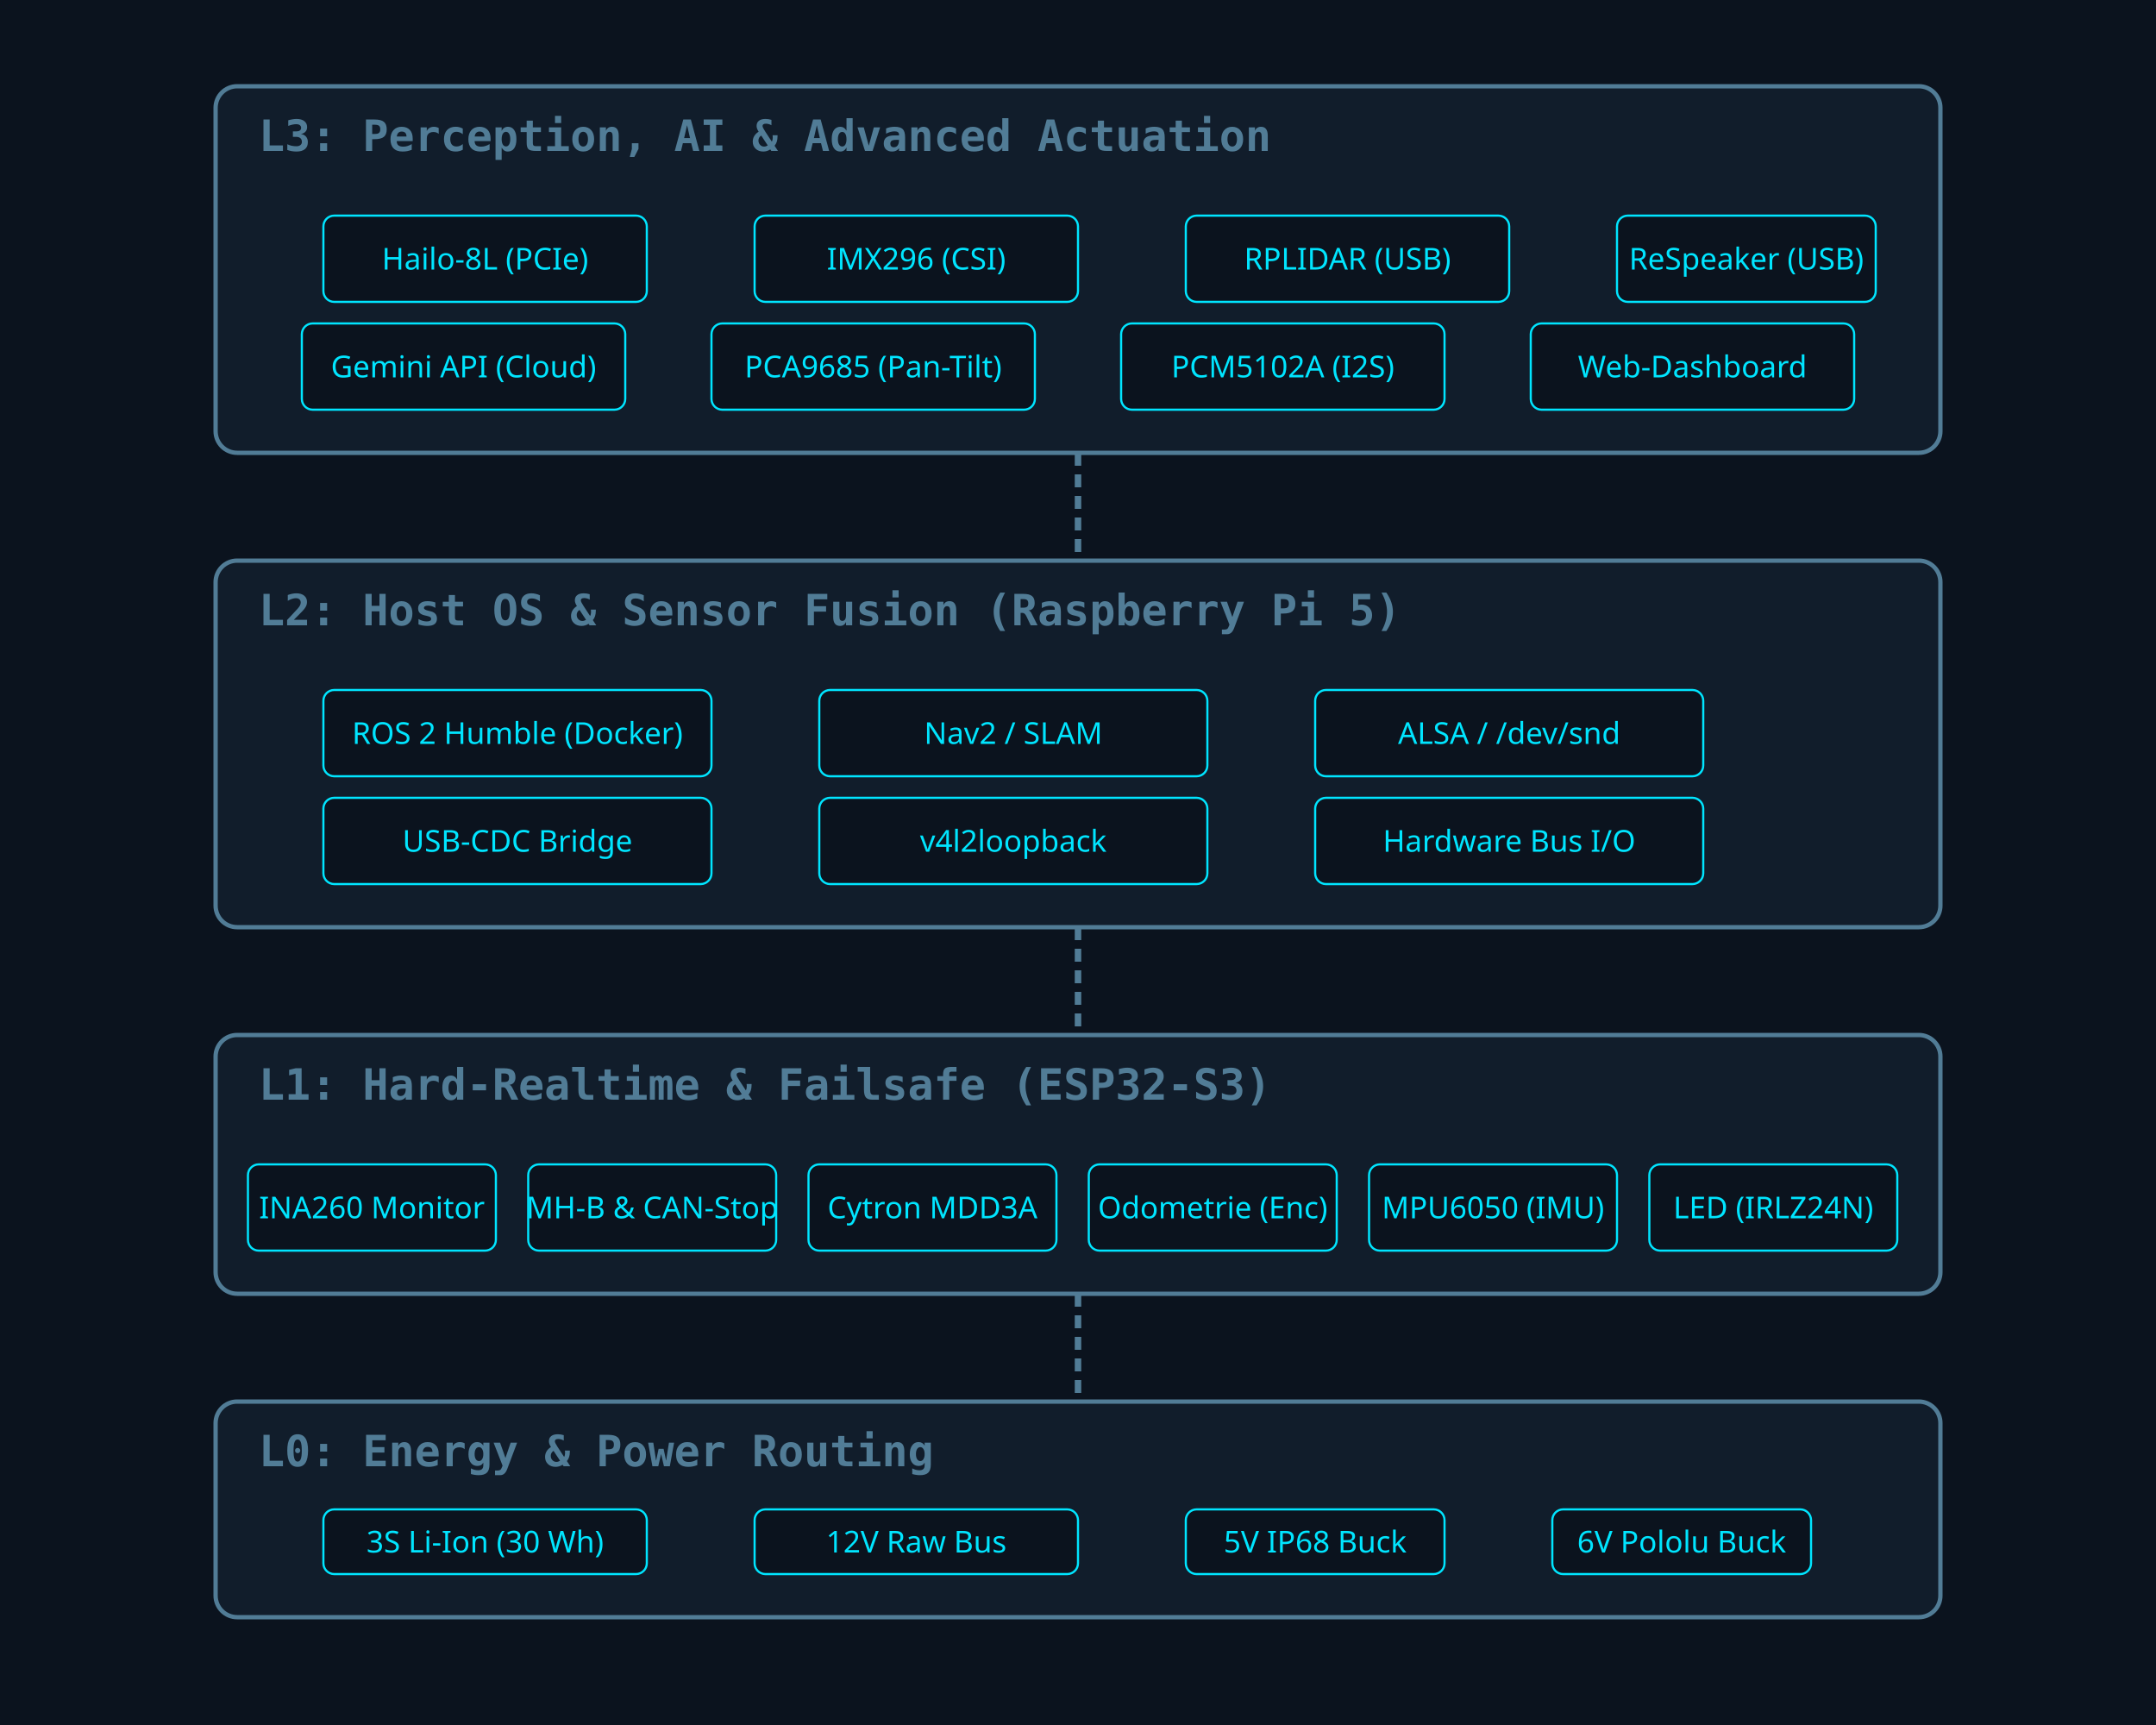
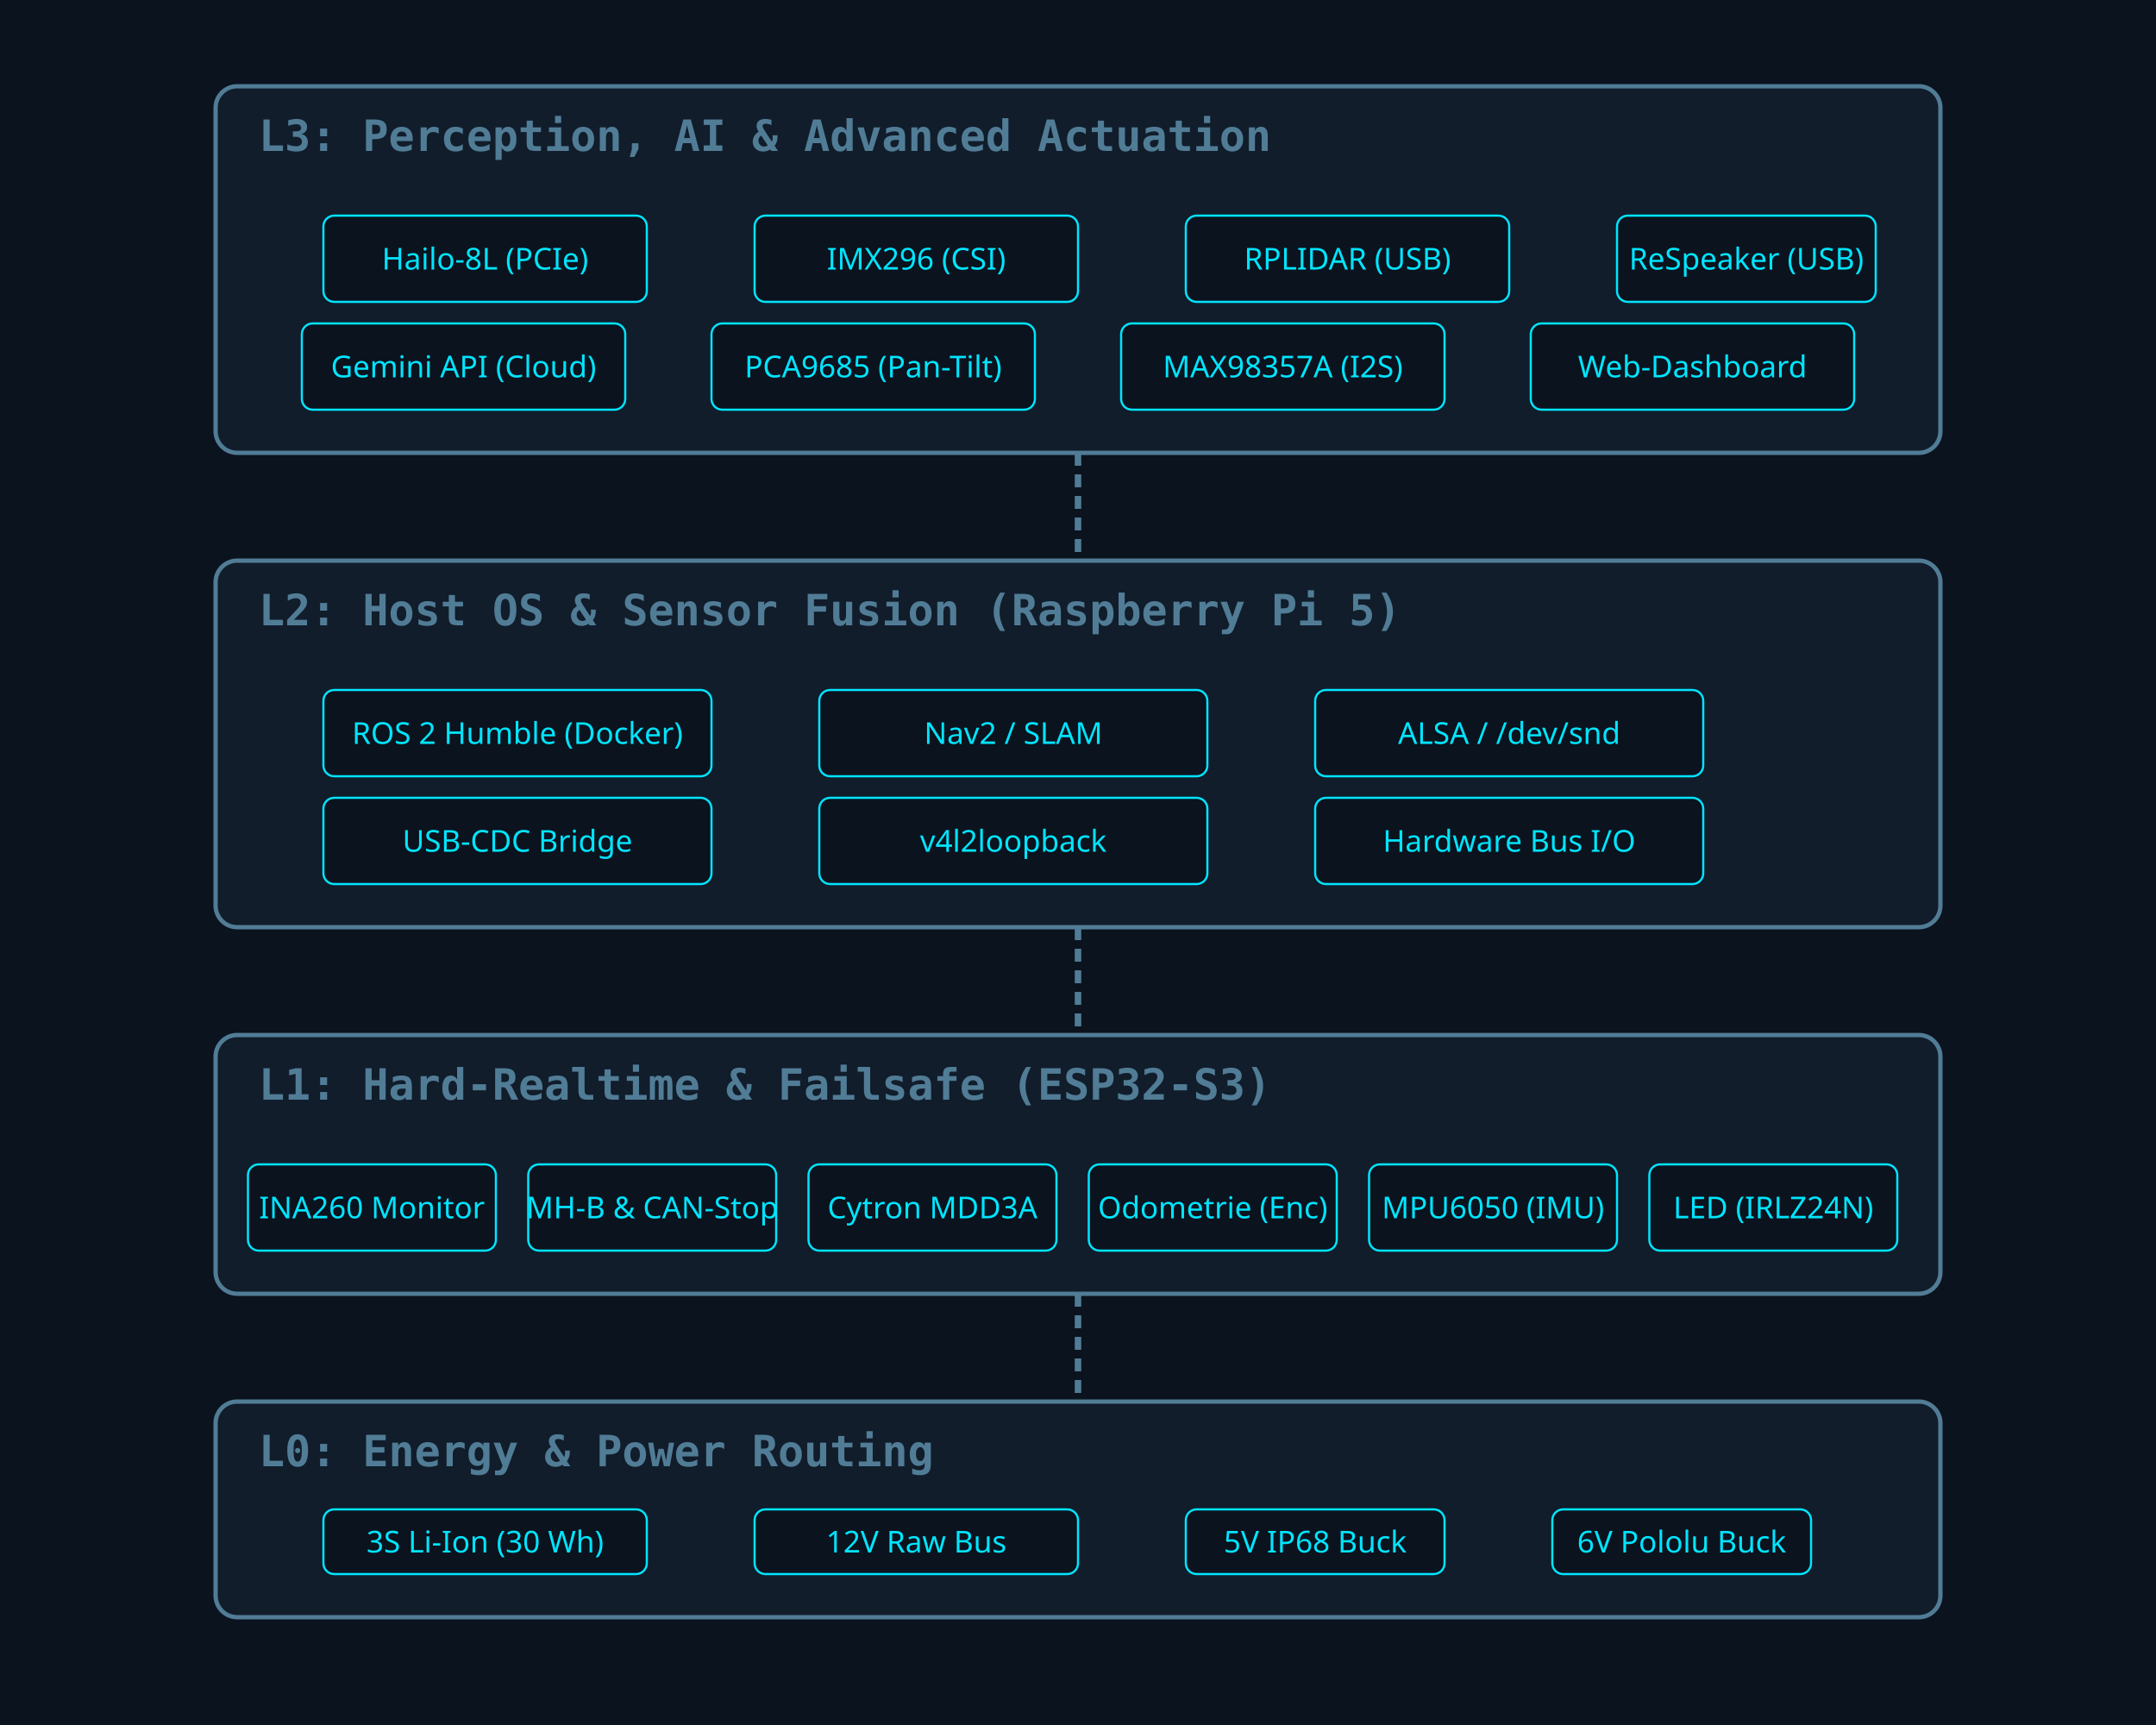
<svg xmlns="http://www.w3.org/2000/svg" viewBox="0 0 1000 800">
  <defs>
    <style>
      .bg { fill: #0B131E; }
      .layer { fill: #111D2B; stroke: #517C96; stroke-width: 2; rx: 10; }
      .layer-title { font-family: monospace; font-weight: bold; font-size: 20px; fill: #517C96; }
      .node { fill: #0B131E; stroke: #00E5FF; stroke-width: 1; rx: 5; }
      .node-text { font-family: sans-serif; font-size: 14px; fill: #00E5FF; text-anchor: middle; }
      .link { stroke: #517C96; stroke-width: 3; stroke-dasharray: 6,4; }
    </style>
  </defs>
  <rect width="100%" height="100%" class="bg" />
  <g transform="translate(100, 650)">
    <rect width="800" height="100" class="layer" />
    <text x="20" y="30" class="layer-title">L0: Energy &amp; Power Routing</text>
    <rect x="50" y="50" width="150" height="30" class="node" />
    <text x="125" y="70" class="node-text">3S Li-Ion (30 Wh)</text>
    <rect x="250" y="50" width="150" height="30" class="node" />
    <text x="325" y="70" class="node-text">12V Raw Bus</text>
    <rect x="450" y="50" width="120" height="30" class="node" />
    <text x="510" y="70" class="node-text">5V IP68 Buck</text>
    <rect x="620" y="50" width="120" height="30" class="node" />
    <text x="680" y="70" class="node-text">6V Pololu Buck</text>
  </g>
  <g transform="translate(100, 480)">
    <rect width="800" height="120" class="layer" />
    <text x="20" y="30" class="layer-title">L1: Hard-Realtime &amp; Failsafe (ESP32-S3)</text>
    <rect x="15" y="60" width="115" height="40" class="node" />
    <text x="72.5" y="85" class="node-text">INA260 Monitor</text>
    <rect x="145" y="60" width="115" height="40" class="node" />
    <text x="202.5" y="85" class="node-text">MH-B &amp; CAN-Stop</text>
    <rect x="275" y="60" width="115" height="40" class="node" />
    <text x="332.5" y="85" class="node-text">Cytron MDD3A</text>
    <rect x="405" y="60" width="115" height="40" class="node" />
    <text x="462.5" y="85" class="node-text">Odometrie (Enc)</text>
    <rect x="535" y="60" width="115" height="40" class="node" />
    <text x="592.5" y="85" class="node-text">MPU6050 (IMU)</text>
    <rect x="665" y="60" width="115" height="40" class="node" />
    <text x="722.5" y="85" class="node-text">LED (IRLZ24N)</text>
  </g>
  <g transform="translate(100, 260)">
    <rect width="800" height="170" class="layer" />
    <text x="20" y="30" class="layer-title">L2: Host OS &amp; Sensor Fusion (Raspberry Pi 5)</text>
    <rect x="50" y="60" width="180" height="40" class="node" />
    <text x="140" y="85" class="node-text">ROS 2 Humble (Docker)</text>
    <rect x="280" y="60" width="180" height="40" class="node" />
    <text x="370" y="85" class="node-text">Nav2 / SLAM</text>
    <rect x="510" y="60" width="180" height="40" class="node" />
    <text x="600" y="85" class="node-text">ALSA / /dev/snd</text>
    <rect x="50" y="110" width="180" height="40" class="node" />
    <text x="140" y="135" class="node-text">USB-CDC Bridge</text>
    <rect x="280" y="110" width="180" height="40" class="node" />
    <text x="370" y="135" class="node-text">v4l2loopback</text>
    <rect x="510" y="110" width="180" height="40" class="node" />
    <text x="600" y="135" class="node-text">Hardware Bus I/O</text>
  </g>
  <g transform="translate(100, 40)">
    <rect width="800" height="170" class="layer" />
    <text x="20" y="30" class="layer-title">L3: Perception, AI &amp; Advanced Actuation</text>
    <rect x="50" y="60" width="150" height="40" class="node" />
    <text x="125" y="85" class="node-text">Hailo-8L (PCIe)</text>
    <rect x="250" y="60" width="150" height="40" class="node" />
    <text x="325" y="85" class="node-text">IMX296 (CSI)</text>
    <rect x="450" y="60" width="150" height="40" class="node" />
    <text x="525" y="85" class="node-text">RPLIDAR (USB)</text>
    <rect x="650" y="60" width="120" height="40" class="node" />
    <text x="710" y="85" class="node-text">ReSpeaker (USB)</text>
    <rect x="40" y="110" width="150" height="40" class="node" />
    <text x="115" y="135" class="node-text">Gemini API (Cloud)</text>
    <rect x="230" y="110" width="150" height="40" class="node" />
    <text x="305" y="135" class="node-text">PCA9685 (Pan-Tilt)</text>
    <rect x="420" y="110" width="150" height="40" class="node" />
-     <text x="495" y="135" class="node-text">PCM5102A (I2S)</text>
+     <text x="495" y="135" class="node-text">MAX98357A (I2S)</text>
    <rect x="610" y="110" width="150" height="40" class="node" />
    <text x="685" y="135" class="node-text">Web-Dashboard</text>
  </g>
  <g>
    <line x1="500" y1="210" x2="500" y2="260" class="link" />
    <line x1="500" y1="430" x2="500" y2="480" class="link" />
    <line x1="500" y1="600" x2="500" y2="650" class="link" />
  </g>
</svg>
